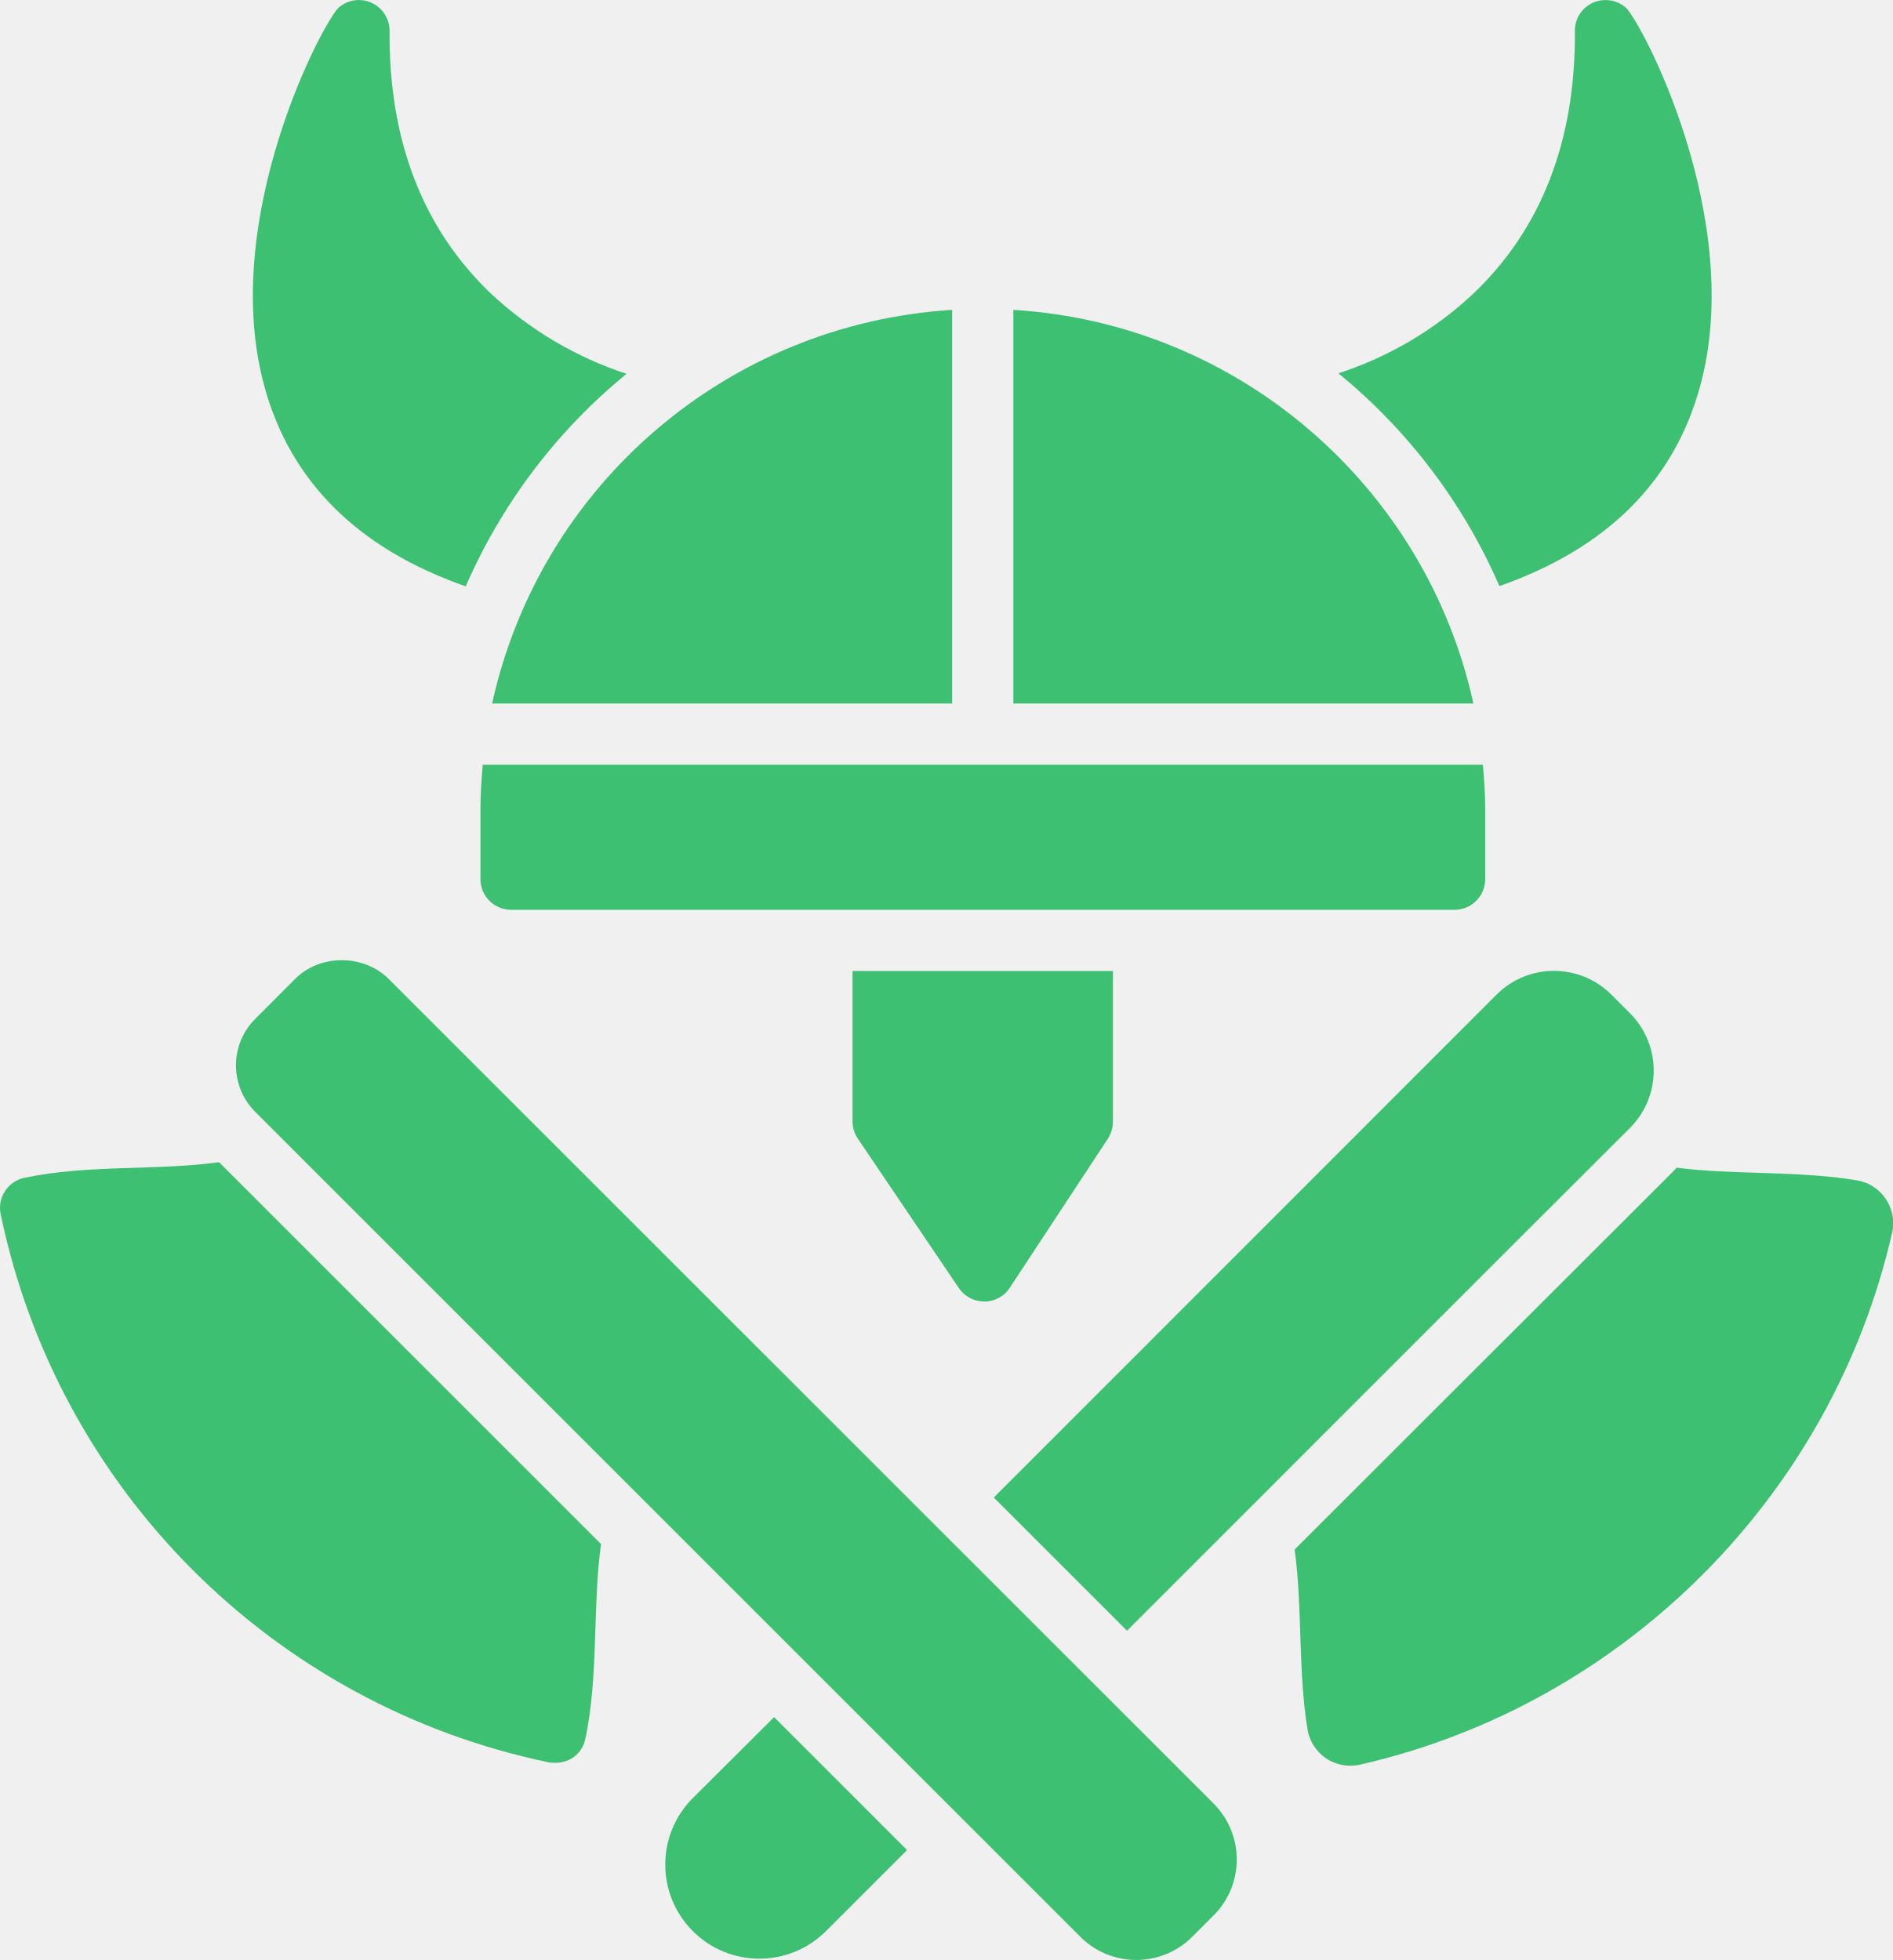
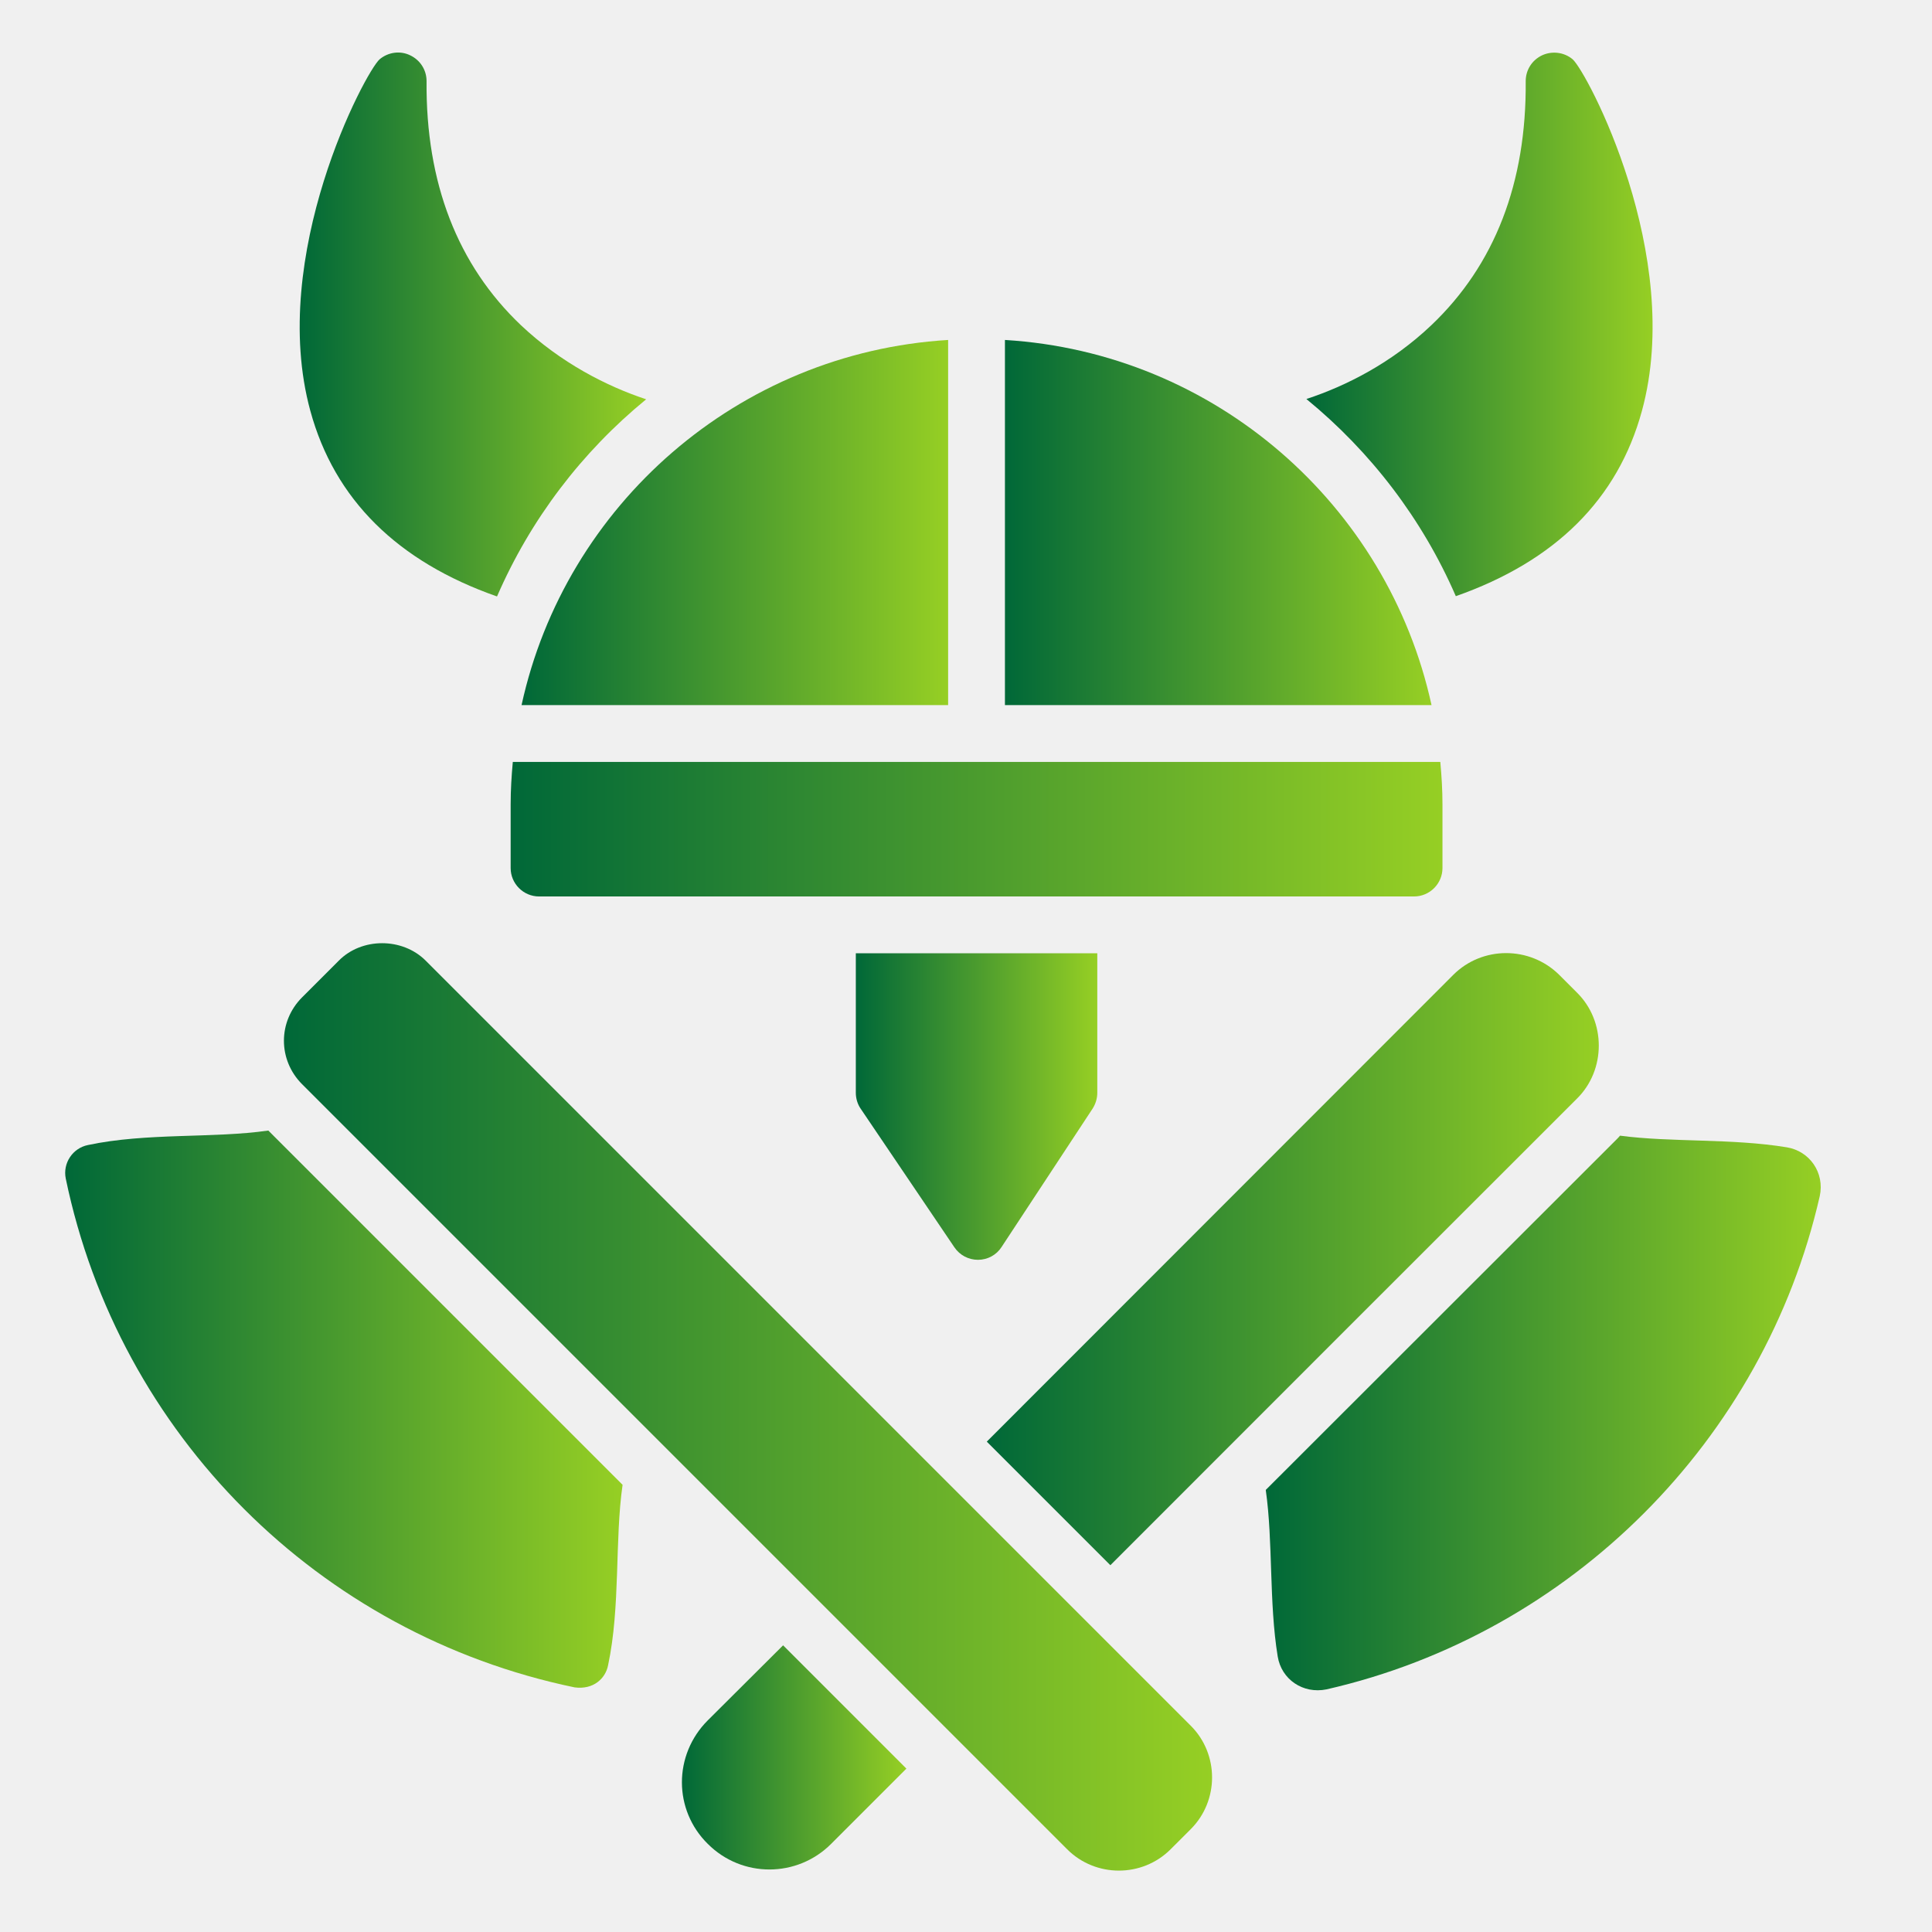
- <svg xmlns="http://www.w3.org/2000/svg" viewBox="0 0 666.59 690.34">
-   <defs>
-     <style>.cls-1{fill:#3ec073;}</style>
+ <svg xmlns="http://www.w3.org/2000/svg" xmlns:xlink="http://www.w3.org/1999/xlink" version="1.1" width="28" height="28" viewBox="0 0 28 28" id="svg13">
+   <defs id="defs13">
+     <linearGradient id="SvgjsLinearGradient4559">
+       <stop id="SvgjsStop4560" stop-color="#006838" offset="0" />
+       <stop id="SvgjsStop4561" stop-color="#96cf24" offset="1" />
+     </linearGradient>
+     <linearGradient xlink:href="#SvgjsLinearGradient4559" id="linearGradient27" gradientTransform="scale(1.00039,0.9996097)" x1="9.799" y1="32.366" x2="42.456" y2="32.366" gradientUnits="userSpaceOnUse" />
+     <linearGradient xlink:href="#SvgjsLinearGradient4559" id="linearGradient28" gradientTransform="scale(1.00019,0.9998096)" x1="2.102" y1="38.955" x2="21.719" y2="38.955" gradientUnits="userSpaceOnUse" />
+     <linearGradient xlink:href="#SvgjsLinearGradient4559" id="linearGradient29" gradientTransform="scale(0.9999129,1.000087)" x1="34.546" y1="32.699" x2="56.09" y2="32.699" gradientUnits="userSpaceOnUse" />
+     <linearGradient xlink:href="#SvgjsLinearGradient4559" id="linearGradient30" gradientTransform="scale(1.000689,0.9993115)" x1="23.795" y1="57.107" x2="31.691" y2="57.107" gradientUnits="userSpaceOnUse" />
+     <linearGradient xlink:href="#SvgjsLinearGradient4559" id="linearGradient31" gradientTransform="scale(1.00032,0.9996799)" x1="44.349" y1="39.141" x2="63.877" y2="39.141" gradientUnits="userSpaceOnUse" />
+     <linearGradient xlink:href="#SvgjsLinearGradient4559" id="linearGradient32" gradientTransform="scale(0.8875621,1.126682)" x1="33.725" y1="29.03" x2="43.302" y2="29.03" gradientUnits="userSpaceOnUse" />
+     <linearGradient xlink:href="#SvgjsLinearGradient4559" id="linearGradient33" gradientTransform="scale(0.798112,1.252957)" x1="12.977" y1="0.799" x2="28.258" y2="0.799" gradientUnits="userSpaceOnUse" />
+     <linearGradient xlink:href="#SvgjsLinearGradient4559" id="linearGradient34" gradientTransform="scale(0.7980843,1.253)" x1="57.379" y1="0.803" x2="72.648" y2="0.803" gradientUnits="userSpaceOnUse" />
+     <linearGradient xlink:href="#SvgjsLinearGradient4559" id="linearGradient35" gradientTransform="scale(1.080831,0.9252136)" x1="32.551" y1="12.018" x2="46.444" y2="12.018" gradientUnits="userSpaceOnUse" />
+     <linearGradient xlink:href="#SvgjsLinearGradient4559" id="linearGradient36" gradientTransform="scale(2.631668,0.3799872)" x1="6.757" y1="68.35" x2="19.221" y2="68.35" gradientUnits="userSpaceOnUse" />
+     <linearGradient xlink:href="#SvgjsLinearGradient4559" id="linearGradient37" gradientTransform="scale(1.080837,0.9252084)" x1="16.808" y1="12.018" x2="30.7" y2="12.018" gradientUnits="userSpaceOnUse" />
+     <linearGradient xlink:href="#SvgjsLinearGradient4559" id="linearGradient38" gradientTransform="scale(0.9826498,1.017657)" x1="2.14" y1="0.984" x2="65.026" y2="0.984" gradientUnits="userSpaceOnUse" />
+     <linearGradient xlink:href="#SvgjsLinearGradient4559" id="linearGradient25" gradientUnits="userSpaceOnUse" gradientTransform="scale(0.9826498,1.017657)" x1="2.14" y1="0.984" x2="65.026" y2="0.984" />
  </defs>
-   <g id="Layer_2" data-name="Layer 2">
-     <g id="Layer_1-2" data-name="Layer 1">
-       <g id="SvgjsG4553">
-         <path class="cls-1" d="M136.89,344.82c-8.84-8.84-24.27-8.84-33,0L90,358.74a23.15,23.15,0,0,0,0,33l290.49,290.5a27.88,27.88,0,0,0,39.27,0l7.66-7.66a27.88,27.88,0,0,0,0-39.27Z" />
-         <path class="cls-1" d="M8.63,414.83A10.81,10.81,0,0,0,.22,427.56a248.87,248.87,0,0,0,193.2,193.2c7.11,1,11.75-3.35,12.72-8.42,4.75-22.32,2.48-47.46,5.51-68.49L77.13,409.33C56.1,412.35,31,410.09,8.63,414.83Z" />
-         <path class="cls-1" d="M574,397.25a28.58,28.58,0,0,0,0-40.34l-6.79-6.8a28.63,28.63,0,0,0-40.13.11L349.94,527.45l46.92,46.92C452.85,518.39,522.42,448.7,574,397.25Z" />
-         <path class="cls-1" d="M244,633.27a33.14,33.14,0,1,0,46.81,46.93l28.59-28.59-46.82-46.82Z" />
-         <path class="cls-1" d="M653.7,415.7c-20.93-3.46-43.9-1.84-63.32-4.43a18,18,0,0,1-1.29,1.41c-38.62,38.51-87.49,87.48-133.22,133.11,2.8,19.63,1.18,42.72,4.53,63.21A15.28,15.28,0,0,0,479,621.51c92.66-21.14,166.12-94.6,187.26-187.26A15.28,15.28,0,0,0,653.7,415.7Z" />
-         <path class="cls-1" d="M337.64,453.67a10.76,10.76,0,0,0,8.95,4.74,10.61,10.61,0,0,0,9-4.85l34.62-52.64A11.24,11.24,0,0,0,391.9,395V342H300.21v53a10.78,10.78,0,0,0,1.83,6Z" />
-         <path class="cls-1" d="M164,206.53a199.25,199.25,0,0,1,56.63-74.86A128.78,128.78,0,0,1,173,103.52c-24.06-22.87-36.14-54-35.82-92.66a10.83,10.83,0,0,0-17.79-8.31C114,7.19,76.91,77,93.1,136.09,102.26,169.64,126.1,193.27,164,206.53Z" />
-         <path class="cls-1" d="M528,206.43c37.76-13.27,61.49-36.79,70.66-70.34C614.87,77,577.76,7.19,572.37,2.55A11,11,0,0,0,560.82,1a10.78,10.78,0,0,0-6.25,9.82c.32,38.61-11.76,69.79-35.82,92.66a126.42,126.42,0,0,1-47.46,28A199.56,199.56,0,0,1,528,206.43Z" />
-         <path class="cls-1" d="M356.83,109.14V247.79h162C502.21,171.76,436.57,114,356.83,109.14Z" />
-         <path class="cls-1" d="M523,309.66V285.5c0-5.45-.33-10.81-.82-16.14H170c-.48,5.32-.82,10.69-.82,16.14v24.16a10.83,10.83,0,0,0,10.79,10.79H512.17A10.82,10.82,0,0,0,523,309.66Z" />
-         <path class="cls-1" d="M173.29,247.78h162V109.14A177.12,177.12,0,0,0,173.29,247.78Z" />
+   <g transform="matrix(0.500235,0,0,0.500235,0.9447844,0.7612809)" id="g13">
+     <defs id="SvgjsDefs4552">
+       <linearGradient id="RESERVED_FOR_INKSCAPE_DUPLICATE_DEF_000000000">
+         <stop id="stop25" stop-color="#006838" offset="0" />
+         <stop id="stop26" stop-color="#96cf24" offset="1" />
+       </linearGradient>
+     </defs>
+     <g id="SvgjsG4553" featureKey="ggLddZ-0" transform="matrix(0.8230662,0,0,0.8230662,-1.730729,-0.8244124)" fill="url(#SvgjsLinearGradient4559)" style="fill:url(#linearGradient38)">
+       <g id="g11" style="fill:url(#linearGradient25)">
+         <path d="m 14.793,32.968 c -0.82,-0.82 -2.25,-0.82 -3.06,0 l -1.29,1.29 c -0.854,0.854 -0.854,2.205 0,3.06 l 26.93,26.93 c 1,1 2.64,1 3.64,0 l 0.71,-0.71 c 1,-1 1,-2.64 0,-3.64 z" id="path1" style="fill:url(#linearGradient27)" />
+         <path d="m 2.903,39.458 c -0.54,0.11 -0.89,0.64 -0.78,1.18 1.87,9.01 8.9,16.04 17.91,17.91 0.66,0.09 1.09,-0.31 1.18,-0.78 0.44,-2.07 0.23,-4.4 0.51,-6.35 L 9.253,38.948 c -1.95,0.28 -4.28,0.07 -6.35,0.51 z" id="path2" style="fill:url(#linearGradient28)" />
+         <path d="m 55.313,37.828 c 1.03,-1.01 1.03,-2.73 0,-3.74 l -0.63,-0.63 c -1.03,-1.01 -2.7,-1.01 -3.72,0.01 l -16.42,16.43 4.35,4.35 c 5.19,-5.19 11.64,-11.65 16.42,-16.42 z" id="path3" style="fill:url(#linearGradient29)" />
+         <path d="m 24.723,59.708 c -1.22,1.22 -1.21,3.16 0,4.35 1.205,1.205 3.144,1.196 4.34,0 l 2.65,-2.65 -4.34,-4.34 z" id="path4" style="fill:url(#linearGradient30)" />
+         <path d="m 62.703,39.538 c -1.94,-0.32 -4.07,-0.17 -5.87,-0.41 -0.04,0.05 -0.08,0.09 -0.12,0.13 -3.58,3.57 -8.11,8.11 -12.35,12.34 0.26,1.82 0.11,3.96 0.42,5.86 0.13,0.81 0.89,1.33 1.72,1.16 8.59,-1.96 15.4,-8.77 17.36,-17.36 0.18,-0.83 -0.36,-1.59 -1.16,-1.72 z" id="path5" style="fill:url(#linearGradient31)" />
+         <path d="m 33.403,43.058 c 0.19,0.28 0.5,0.44 0.83,0.44 0.34,0 0.65,-0.17 0.83,-0.45 l 3.21,-4.88 c 0.1,-0.16 0.16,-0.35 0.16,-0.55 v -4.91 h -8.5 v 4.91 c 0,0.2 0.06,0.4 0.17,0.56 z" id="path6" style="fill:url(#linearGradient32)" />
+         <path d="m 17.303,20.148 c 1.18,-2.72 2.99,-5.09 5.25,-6.94 -1.39,-0.46 -3,-1.28 -4.41,-2.61 -2.23,-2.12 -3.35,-5.01 -3.32,-8.59 0,-0.39 -0.22,-0.74 -0.58,-0.91 -0.35,-0.17 -0.77,-0.11 -1.07,0.14 -0.5,0.43 -3.94,6.9 -2.44,12.38 0.85,3.11 3.06,5.3 6.57,6.53 z" id="path7" style="fill:url(#linearGradient33)" />
+         <path d="m 51.053,20.138 c 3.5,-1.23 5.7,-3.41 6.55,-6.52 1.5,-5.48 -1.94,-11.95 -2.44,-12.38 -0.3,-0.25 -0.72,-0.3 -1.07,-0.14 -0.36,0.17 -0.58,0.52 -0.58,0.91 0.03,3.58 -1.09,6.47 -3.32,8.59 -1.4,1.33 -3,2.14 -4.4,2.6 2.26,1.85 4.08,4.22 5.26,6.94 z" id="path8" style="fill:url(#linearGradient34)" />
+         <path d="M 35.182,11.119 V 23.973 H 50.198 C 48.659,16.924 42.574,11.568 35.182,11.119 Z" id="path9" style="fill:url(#linearGradient35)" />
+         <path d="m 50.583,29.708 v -2.24 c 0,-0.505 -0.031,-1.002 -0.076,-1.496 H 17.859 c -0.045,0.493 -0.076,0.991 -0.076,1.496 v 2.24 c 0,0.55 0.45,1 1,1 h 30.8 c 0.55,0 1,-0.45 1,-1 z" id="path10" style="fill:url(#linearGradient36)" />
+         <path d="M 18.167,23.972 H 33.182 V 11.119 c -7.391,0.45 -13.476,5.805 -15.015,12.853 z" id="path11" style="fill:url(#linearGradient37)" />
      </g>
    </g>
+     <g id="SvgjsG4555" featureKey="IfqRl1-0" transform="matrix(0.3628735,0,0,0.3628735,128.9565,56.41061)" fill="#ffffff" />
  </g>
</svg>
